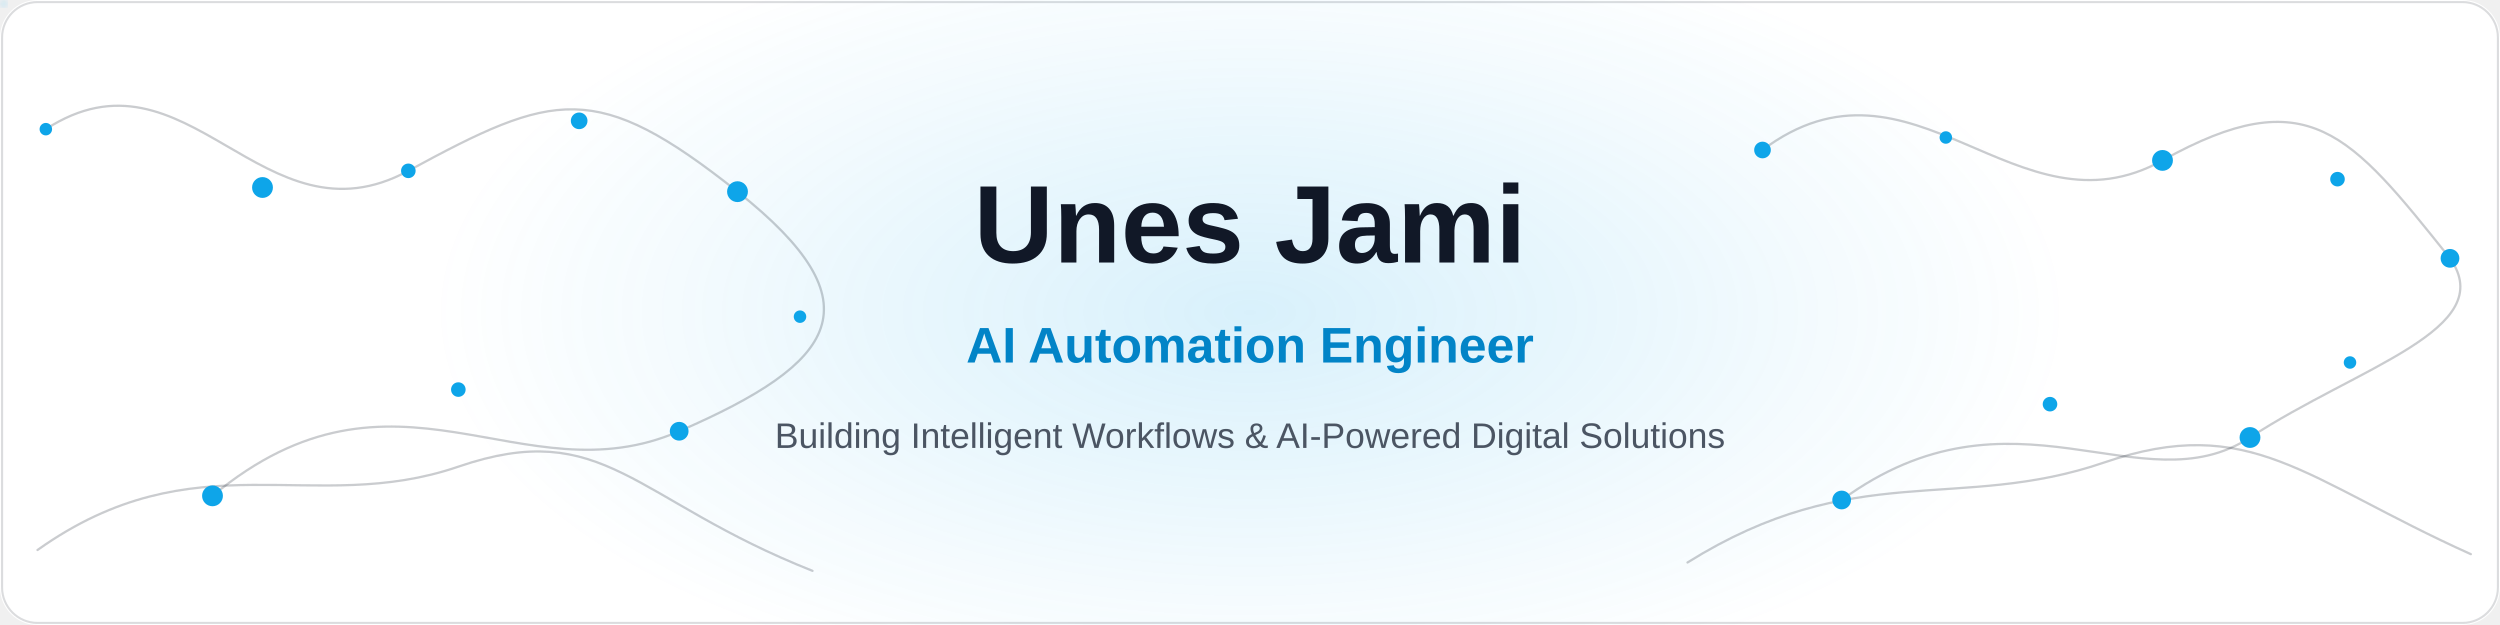
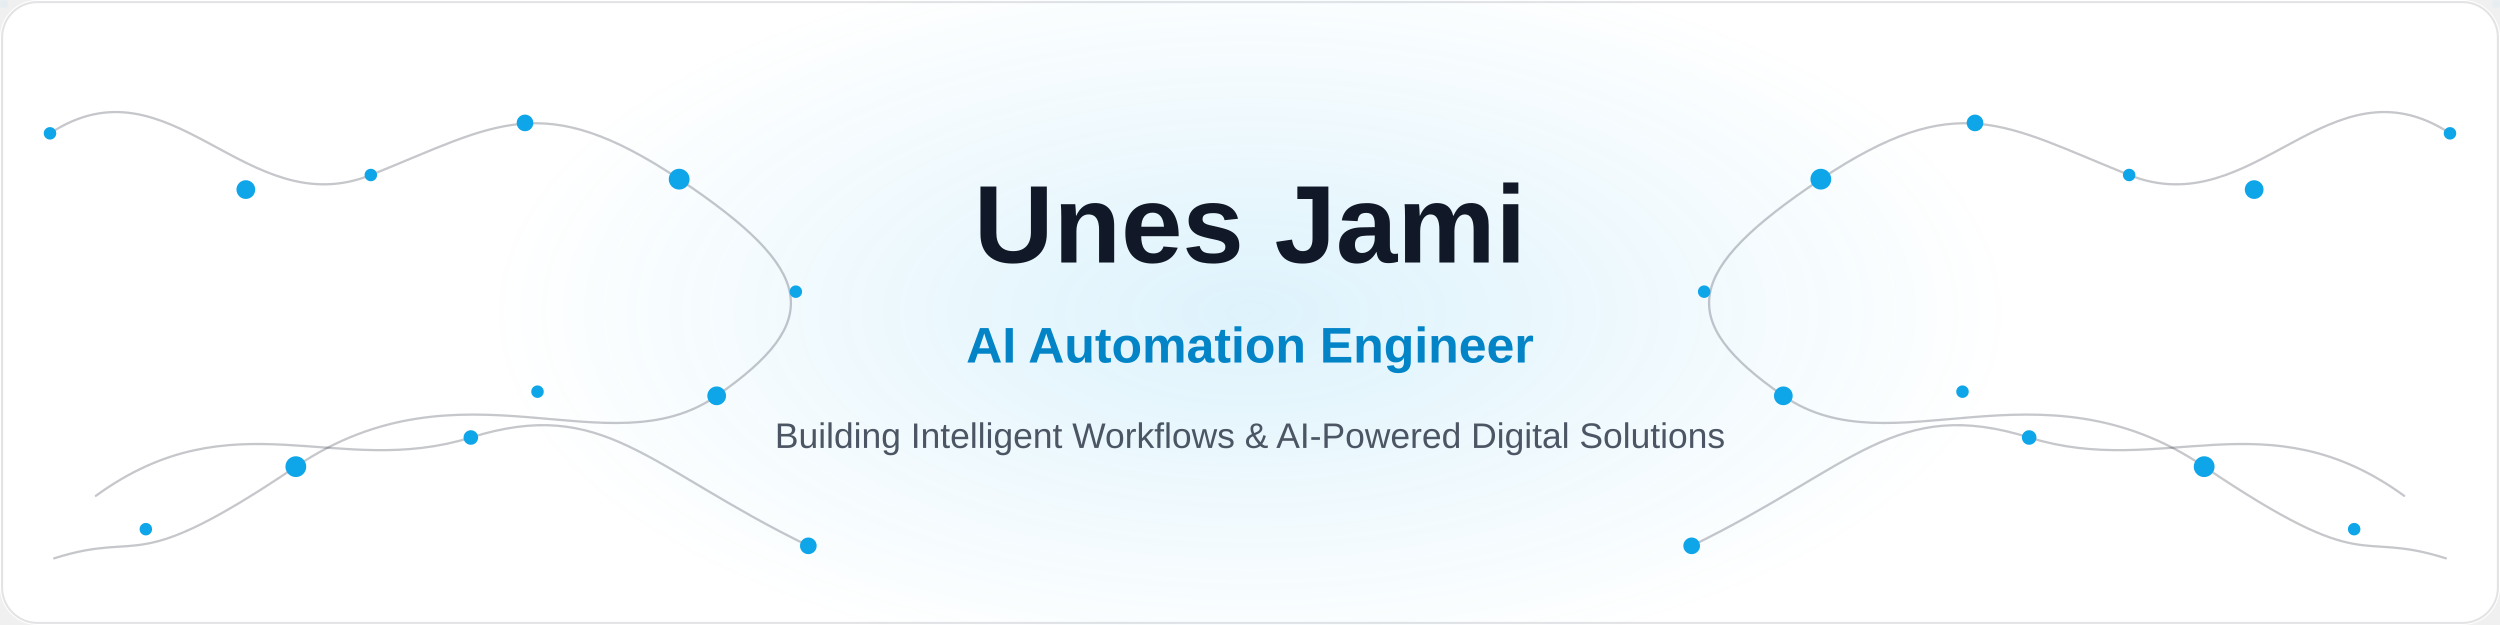
<svg xmlns="http://www.w3.org/2000/svg" width="1200" height="300" viewBox="0 0 1200 300" role="img" aria-labelledby="title desc">
  <defs>
    <radialGradient id="glow">
-       <stop offset="0" stop-color="#0ea5e9" stop-opacity=".16" />
+       <stop offset="0" stop-color="#0ea5e9" stop-opacity=".14" />
      <stop offset="1" stop-color="#0ea5e9" stop-opacity="0" />
    </radialGradient>
    <filter id="soft">
-       <feGaussianBlur stdDeviation="2.4" />
+       <feGaussianBlur stdDeviation="2.5" />
    </filter>
+     <g id="network">
+       <g fill="none" stroke="#111827" stroke-width="1.1" stroke-linecap="round" stroke-opacity=".24">
+         <path d="M24 64 C82 26 118 108 178 84 S260 42 326 86 S396 154 344 190 S222 170 142 224 S70 254 26 268" />
+         <path d="M46 238 C112 190 162 230 226 210 S310 224 388 262" />
+       </g>
+       <g fill="#0ea5e9">
+         <circle cx="24" cy="64" r="3">
+           <animate attributeName="opacity" values=".25;1;.25" dur="4.2s" repeatCount="indefinite" />
+         </circle>
+         <circle cx="118" cy="91" r="4.5">
+           <animate attributeName="r" values="3.5;6;3.5" dur="4.8s" repeatCount="indefinite" />
+         </circle>
+         <circle cx="178" cy="84" r="3" />
+         <circle cx="252" cy="59" r="4" />
+         <circle cx="326" cy="86" r="5">
+           <animate attributeName="opacity" values=".35;1;.35" dur="5.1s" repeatCount="indefinite" />
+         </circle>
+         <circle cx="382" cy="140" r="3" />
+         <circle cx="344" cy="190" r="4.5" />
+         <circle cx="258" cy="188" r="3" />
+         <circle cx="142" cy="224" r="5">
+           <animate attributeName="r" values="4;6.5;4" dur="5.4s" repeatCount="indefinite" />
+         </circle>
+         <circle cx="70" cy="254" r="3" />
+         <circle cx="226" cy="210" r="3.5" />
+         <circle cx="388" cy="262" r="4" />
+       </g>
+       <g fill="#38bdf8" filter="url(#soft)">
+         <circle r="3">
+           <animateMotion dur="10s" repeatCount="indefinite" path="M24 64 C82 26 118 108 178 84 S260 42 326 86 S396 154 344 190 S222 170 142 224 S70 254 26 268" />
+         </circle>
+         <circle r="2.5">
+           <animateMotion dur="8.5s" repeatCount="indefinite" path="M46 238 C112 190 162 230 226 210 S310 224 388 262" />
+         </circle>
+       </g>
+     </g>
  </defs>
  <rect width="1200" height="300" rx="18" fill="#ffffff" />
-   <rect x="1" y="1" width="1198" height="298" rx="17" fill="none" stroke="#111827" stroke-opacity=".15" />
-   <ellipse cx="600" cy="150" rx="390" ry="190" fill="url(#glow)" />
-   <g fill="none" stroke="#111827" stroke-width="1.1" stroke-linecap="round" stroke-opacity=".22">
-     <path d="M22 62 C90 18 126 120 196 82 S286 38 354 92 S402 174 326 207 S190 165 102 238" />
-     <path d="M846 72 C918 18 968 116 1038 77 S1128 64 1176 124 C1200 158 1132 176 1080 210 S966 180 884 240" />
-     <path d="M18 264 C94 210 150 248 220 224 S304 240 390 274" />
-     <path d="M810 270 C890 220 940 246 1010 222 S1106 230 1186 266" />
-   </g>
-   <g fill="#0ea5e9">
-     <circle cx="22" cy="62" r="3">
-       <animate attributeName="opacity" values=".25;1;.25" dur="4s" repeatCount="indefinite" />
-     </circle>
-     <circle cx="126" cy="90" r="5">
-       <animate attributeName="r" values="4;6.5;4" dur="4.8s" repeatCount="indefinite" />
-     </circle>
-     <circle cx="196" cy="82" r="3.5" />
-     <circle cx="278" cy="58" r="4" />
-     <circle cx="354" cy="92" r="5">
-       <animate attributeName="r" values="4;7;4" dur="5.1s" repeatCount="indefinite" />
-     </circle>
-     <circle cx="384" cy="152" r="3" />
-     <circle cx="326" cy="207" r="4.5" />
-     <circle cx="220" cy="187" r="3.5" />
-     <circle cx="102" cy="238" r="5">
-       <animate attributeName="opacity" values=".3;1;.3" dur="5.4s" repeatCount="indefinite" />
-     </circle>
-     <circle cx="846" cy="72" r="4" />
-     <circle cx="934" cy="66" r="3" />
-     <circle cx="1038" cy="77" r="5">
-       <animate attributeName="r" values="4;7;4" dur="4.2s" repeatCount="indefinite" />
-     </circle>
-     <circle cx="1122" cy="86" r="3.5" />
-     <circle cx="1176" cy="124" r="4.5" />
-     <circle cx="1128" cy="174" r="3" />
-     <circle cx="1080" cy="210" r="5">
-       <animate attributeName="opacity" values=".3;1;.3" dur="4.9s" repeatCount="indefinite" />
-     </circle>
-     <circle cx="984" cy="194" r="3.5" />
-     <circle cx="884" cy="240" r="4.5" />
-   </g>
-   <g fill="#38bdf8" filter="url(#soft)">
-     <circle r="3">
-       <animateMotion dur="9s" repeatCount="indefinite" path="M22 62 C90 18 126 120 196 82 S286 38 354 92 S402 174 326 207 S190 165 102 238" />
-     </circle>
-     <circle r="3">
-       <animateMotion dur="11s" repeatCount="indefinite" path="M846 72 C918 18 968 116 1038 77 S1128 64 1176 124 C1200 158 1132 176 1080 210 S966 180 884 240" />
-     </circle>
-     <circle r="2.5">
-       <animateMotion dur="8s" repeatCount="indefinite" path="M18 264 C94 210 150 248 220 224 S304 240 390 274" />
-     </circle>
-     <circle r="2.5">
-       <animateMotion dur="10s" repeatCount="indefinite" path="M810 270 C890 220 940 246 1010 222 S1106 230 1186 266" />
-     </circle>
-   </g>
-   <g text-anchor="middle" font-family="Trebuchet MS, Segoe UI, Arial, sans-serif">
+   <rect x="1" y="1" width="1198" height="298" rx="17" fill="none" stroke="#111827" stroke-opacity=".12" />
+   <ellipse cx="600" cy="150" rx="370" ry="175" fill="url(#glow)" />
+   <use href="#network" />
+   <use href="#network" transform="translate(1200 0) scale(-1 1)" />
+   <g text-anchor="middle" font-family="'Trebuchet MS','Segoe UI',Arial,sans-serif">
    <text x="600" y="126" fill="#111827" font-size="53" font-weight="700">Unes Jami</text>
    <text x="600" y="174" fill="#0284c7" font-size="24" font-weight="600">AI Automation Engineer</text>
    <text x="600" y="215" fill="#4b5563" font-size="17">Building Intelligent Workflows &amp; AI-Powered Digital Solutions</text>
  </g>
</svg>
